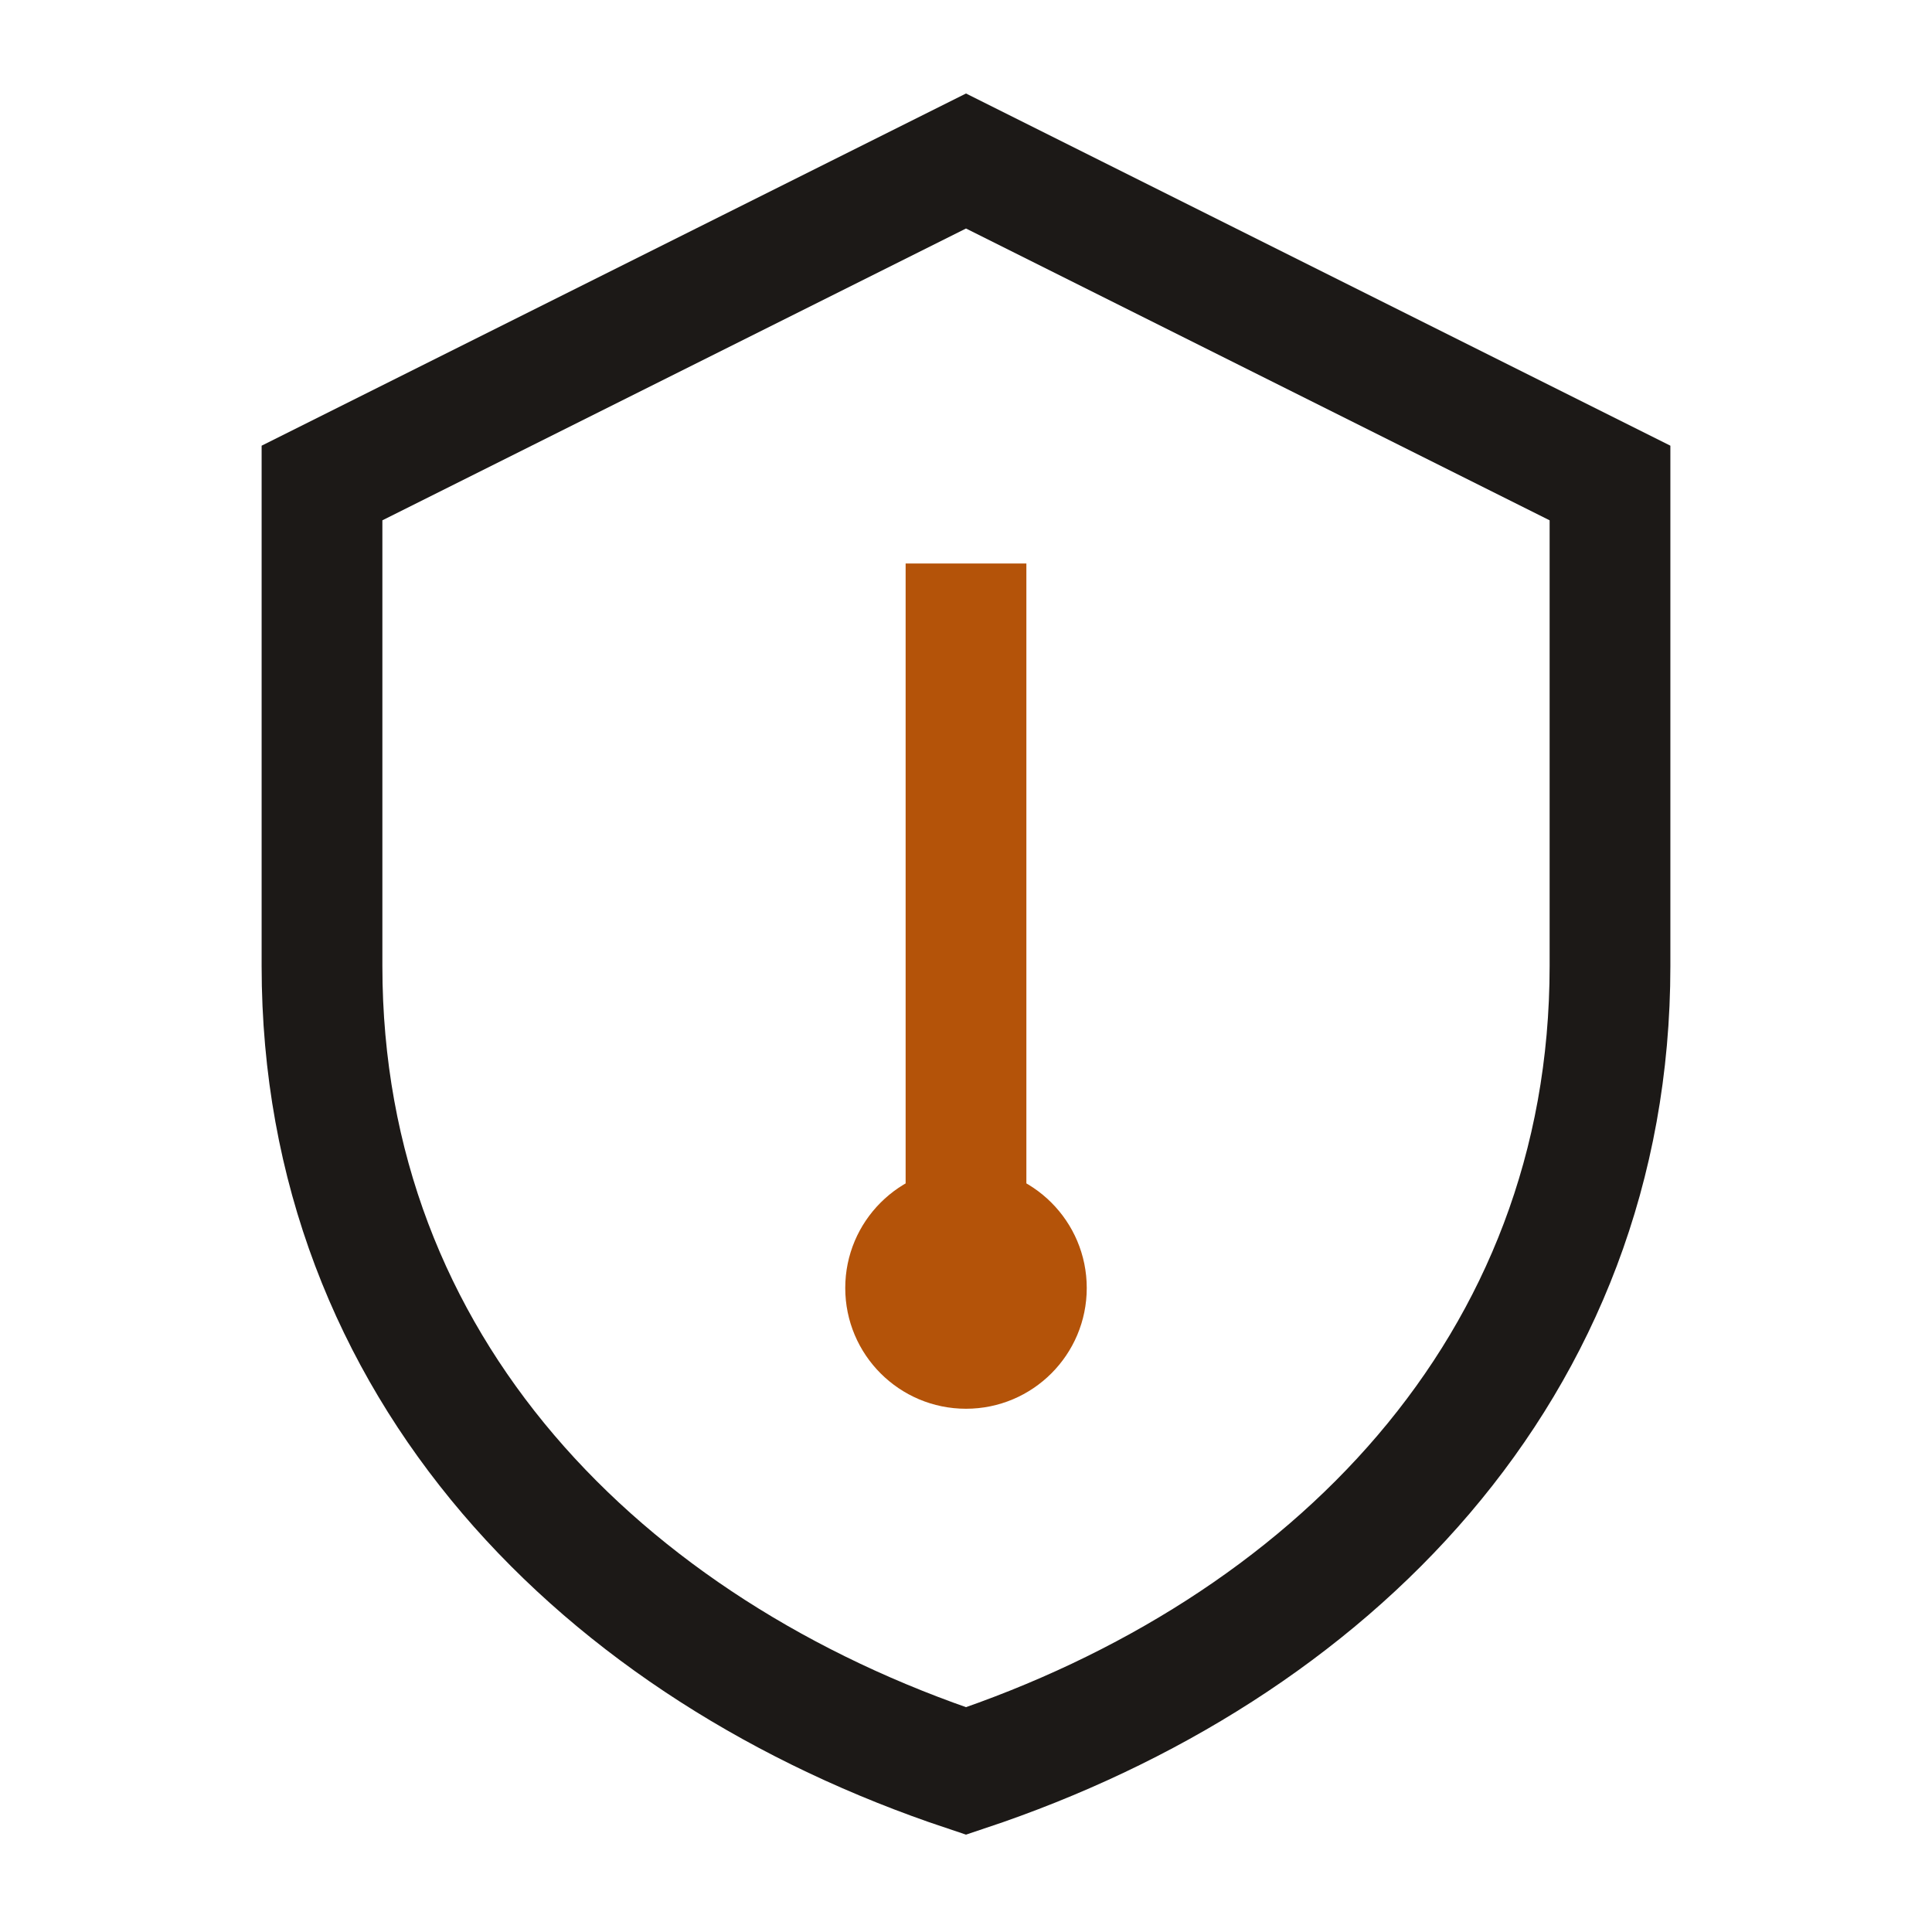
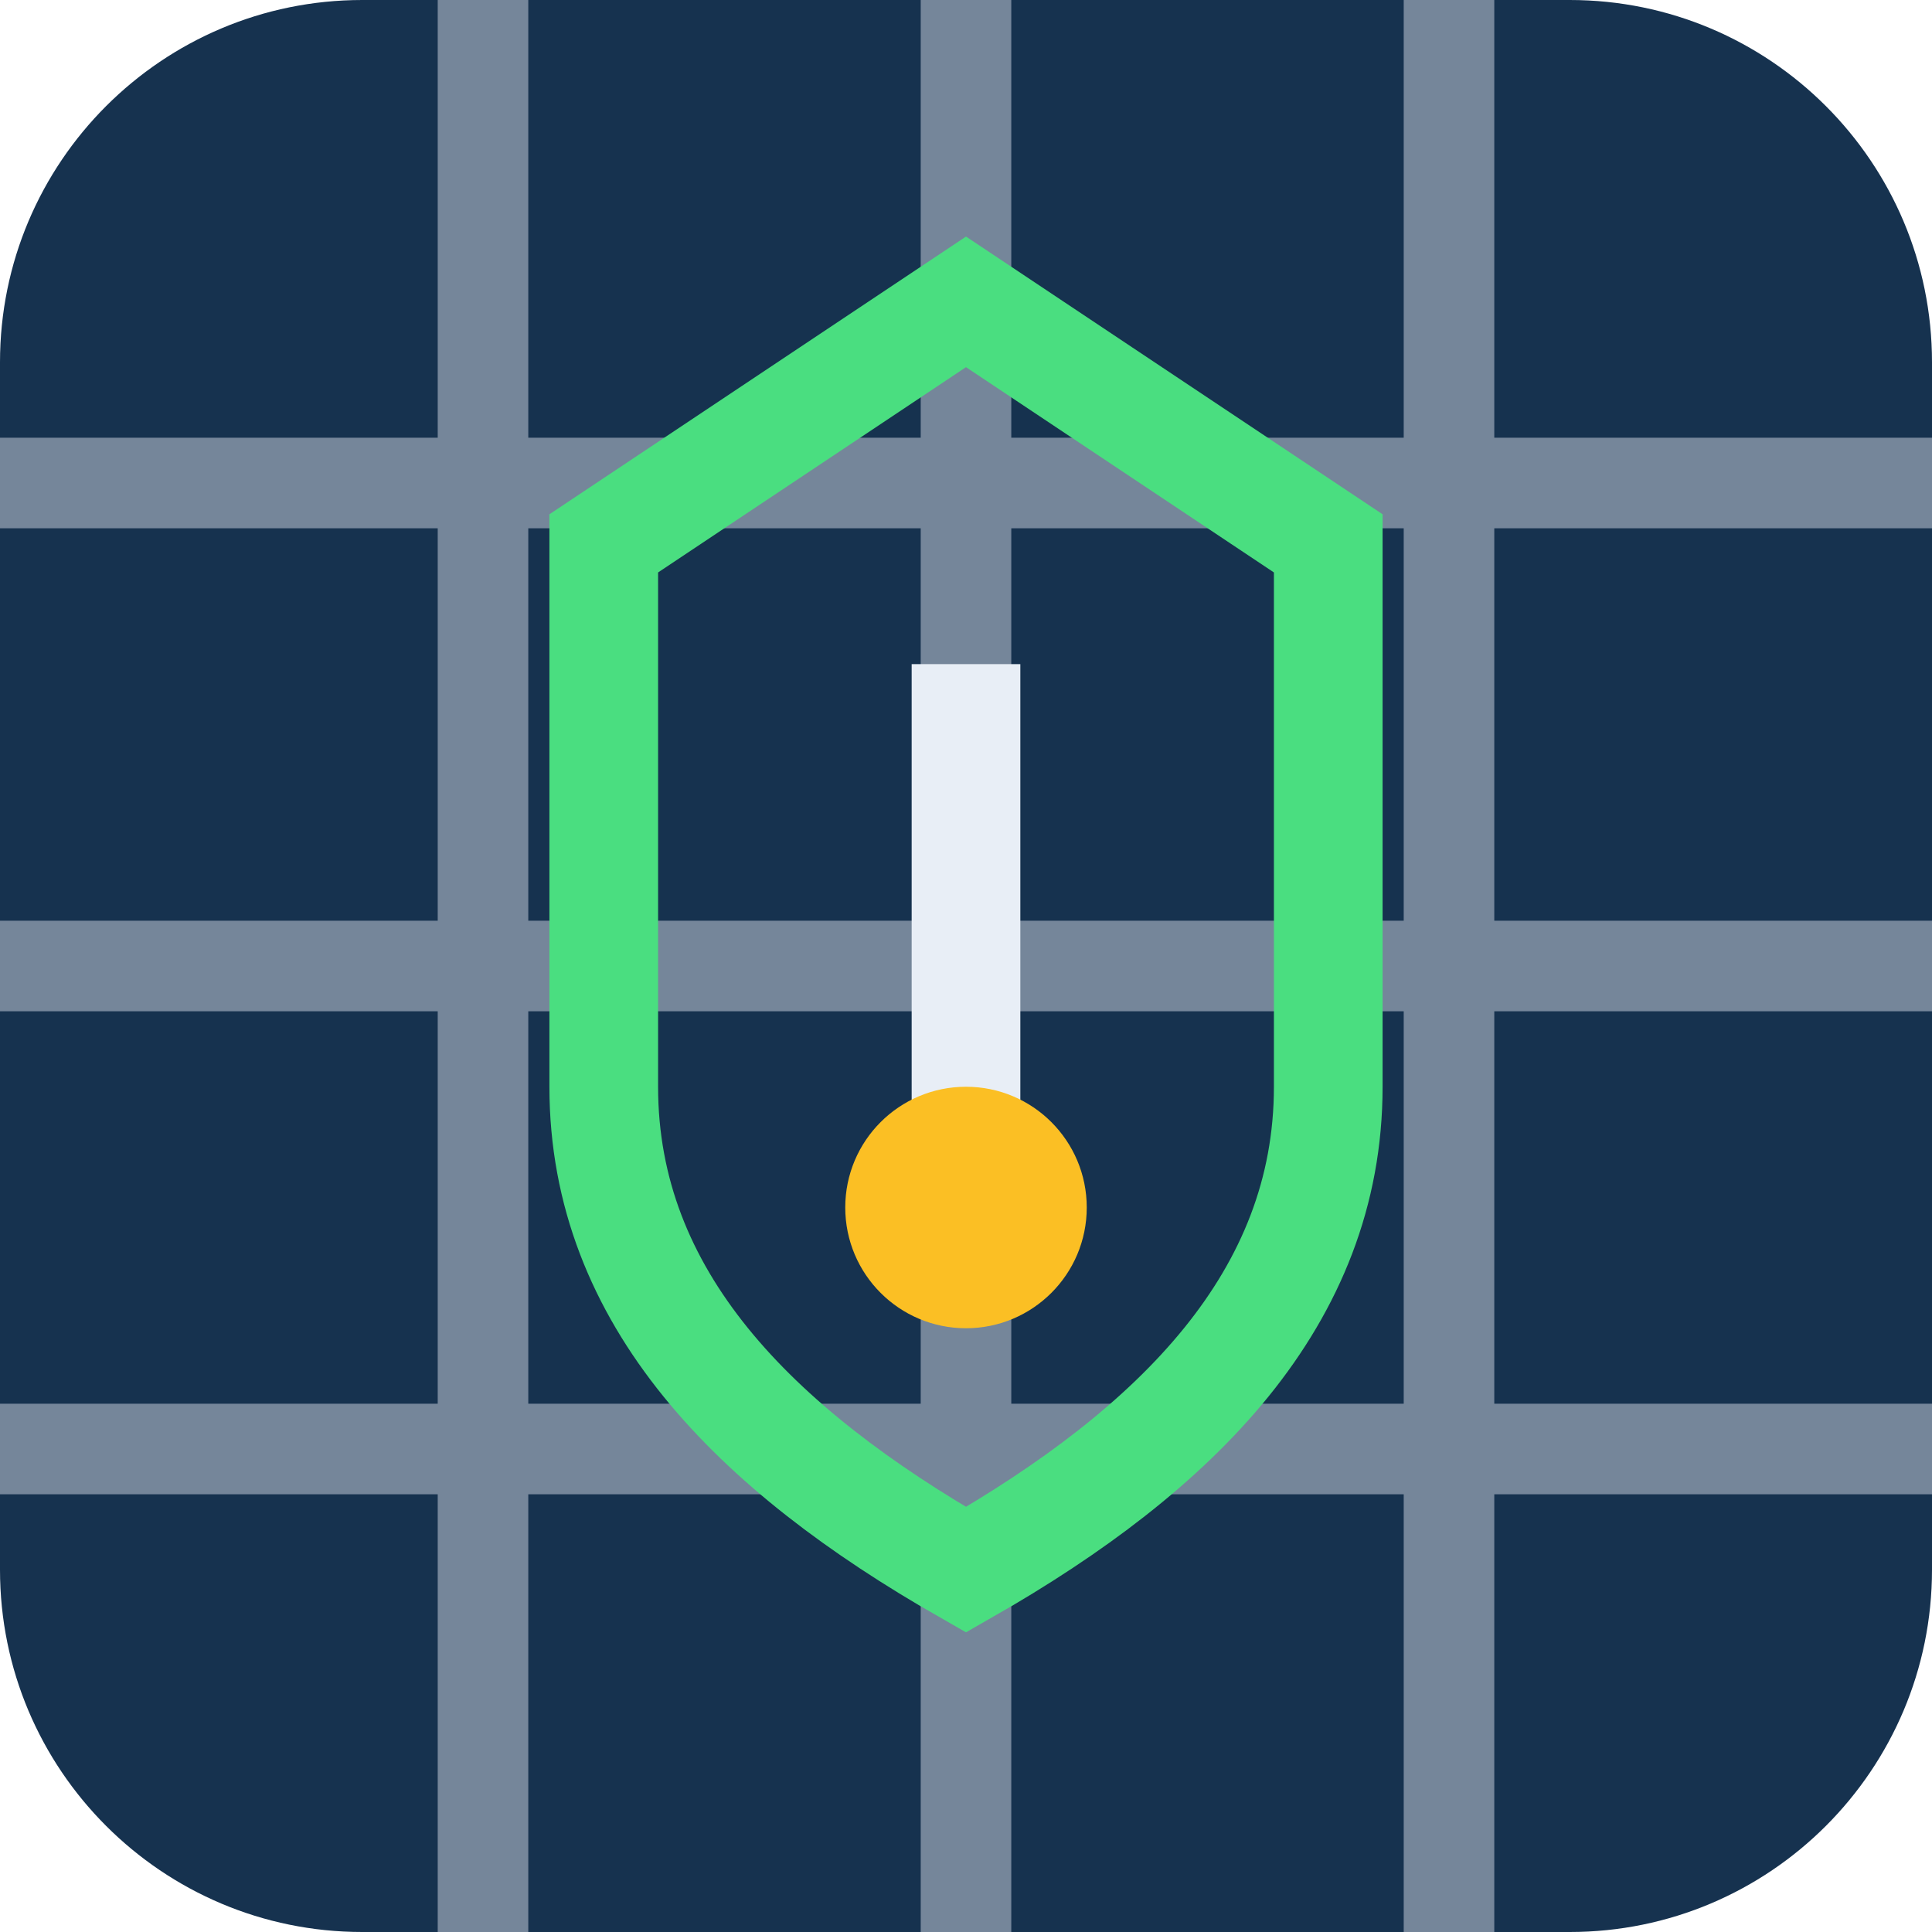
- <svg xmlns="http://www.w3.org/2000/svg" viewBox="0 0 24 24">
-   <path d="M12 2 L4 6 V12 C4 17 7.5 20.5 12 22 C16.5 20.5 20 17 20 12 V6 Z" fill="none" stroke="#1c1917" stroke-width="1.5" />
-   <path d="M12 7 L12 16" stroke="#b45309" stroke-width="1.5" />
-   <circle cx="12" cy="16" r="1.5" fill="#b45309" />
+ <svg xmlns="http://www.w3.org/2000/svg" viewBox="0 0 32 32">
+   <rect width="32" height="32" rx="6" fill="#16324f" />
+   <g stroke="#e8eef6" stroke-width="1.5" fill="none" opacity="0.45">
+     <path d="M0 8h32M0 16h32M0 24h32M8 0v32M16 0v32M24 0v32" />
+   </g>
+   <path d="M16 5 L22 9 V18 C22 21.5 19.5 24 16 26 C12.5 24 10 21.5 10 18 V9 Z" fill="none" stroke="#4ade80" stroke-width="1.8" />
+   <path d="M16 11 L16 20" stroke="#e8eef6" stroke-width="1.8" />
+   <circle cx="16" cy="20" r="2" fill="#fbbf24" />
</svg>
